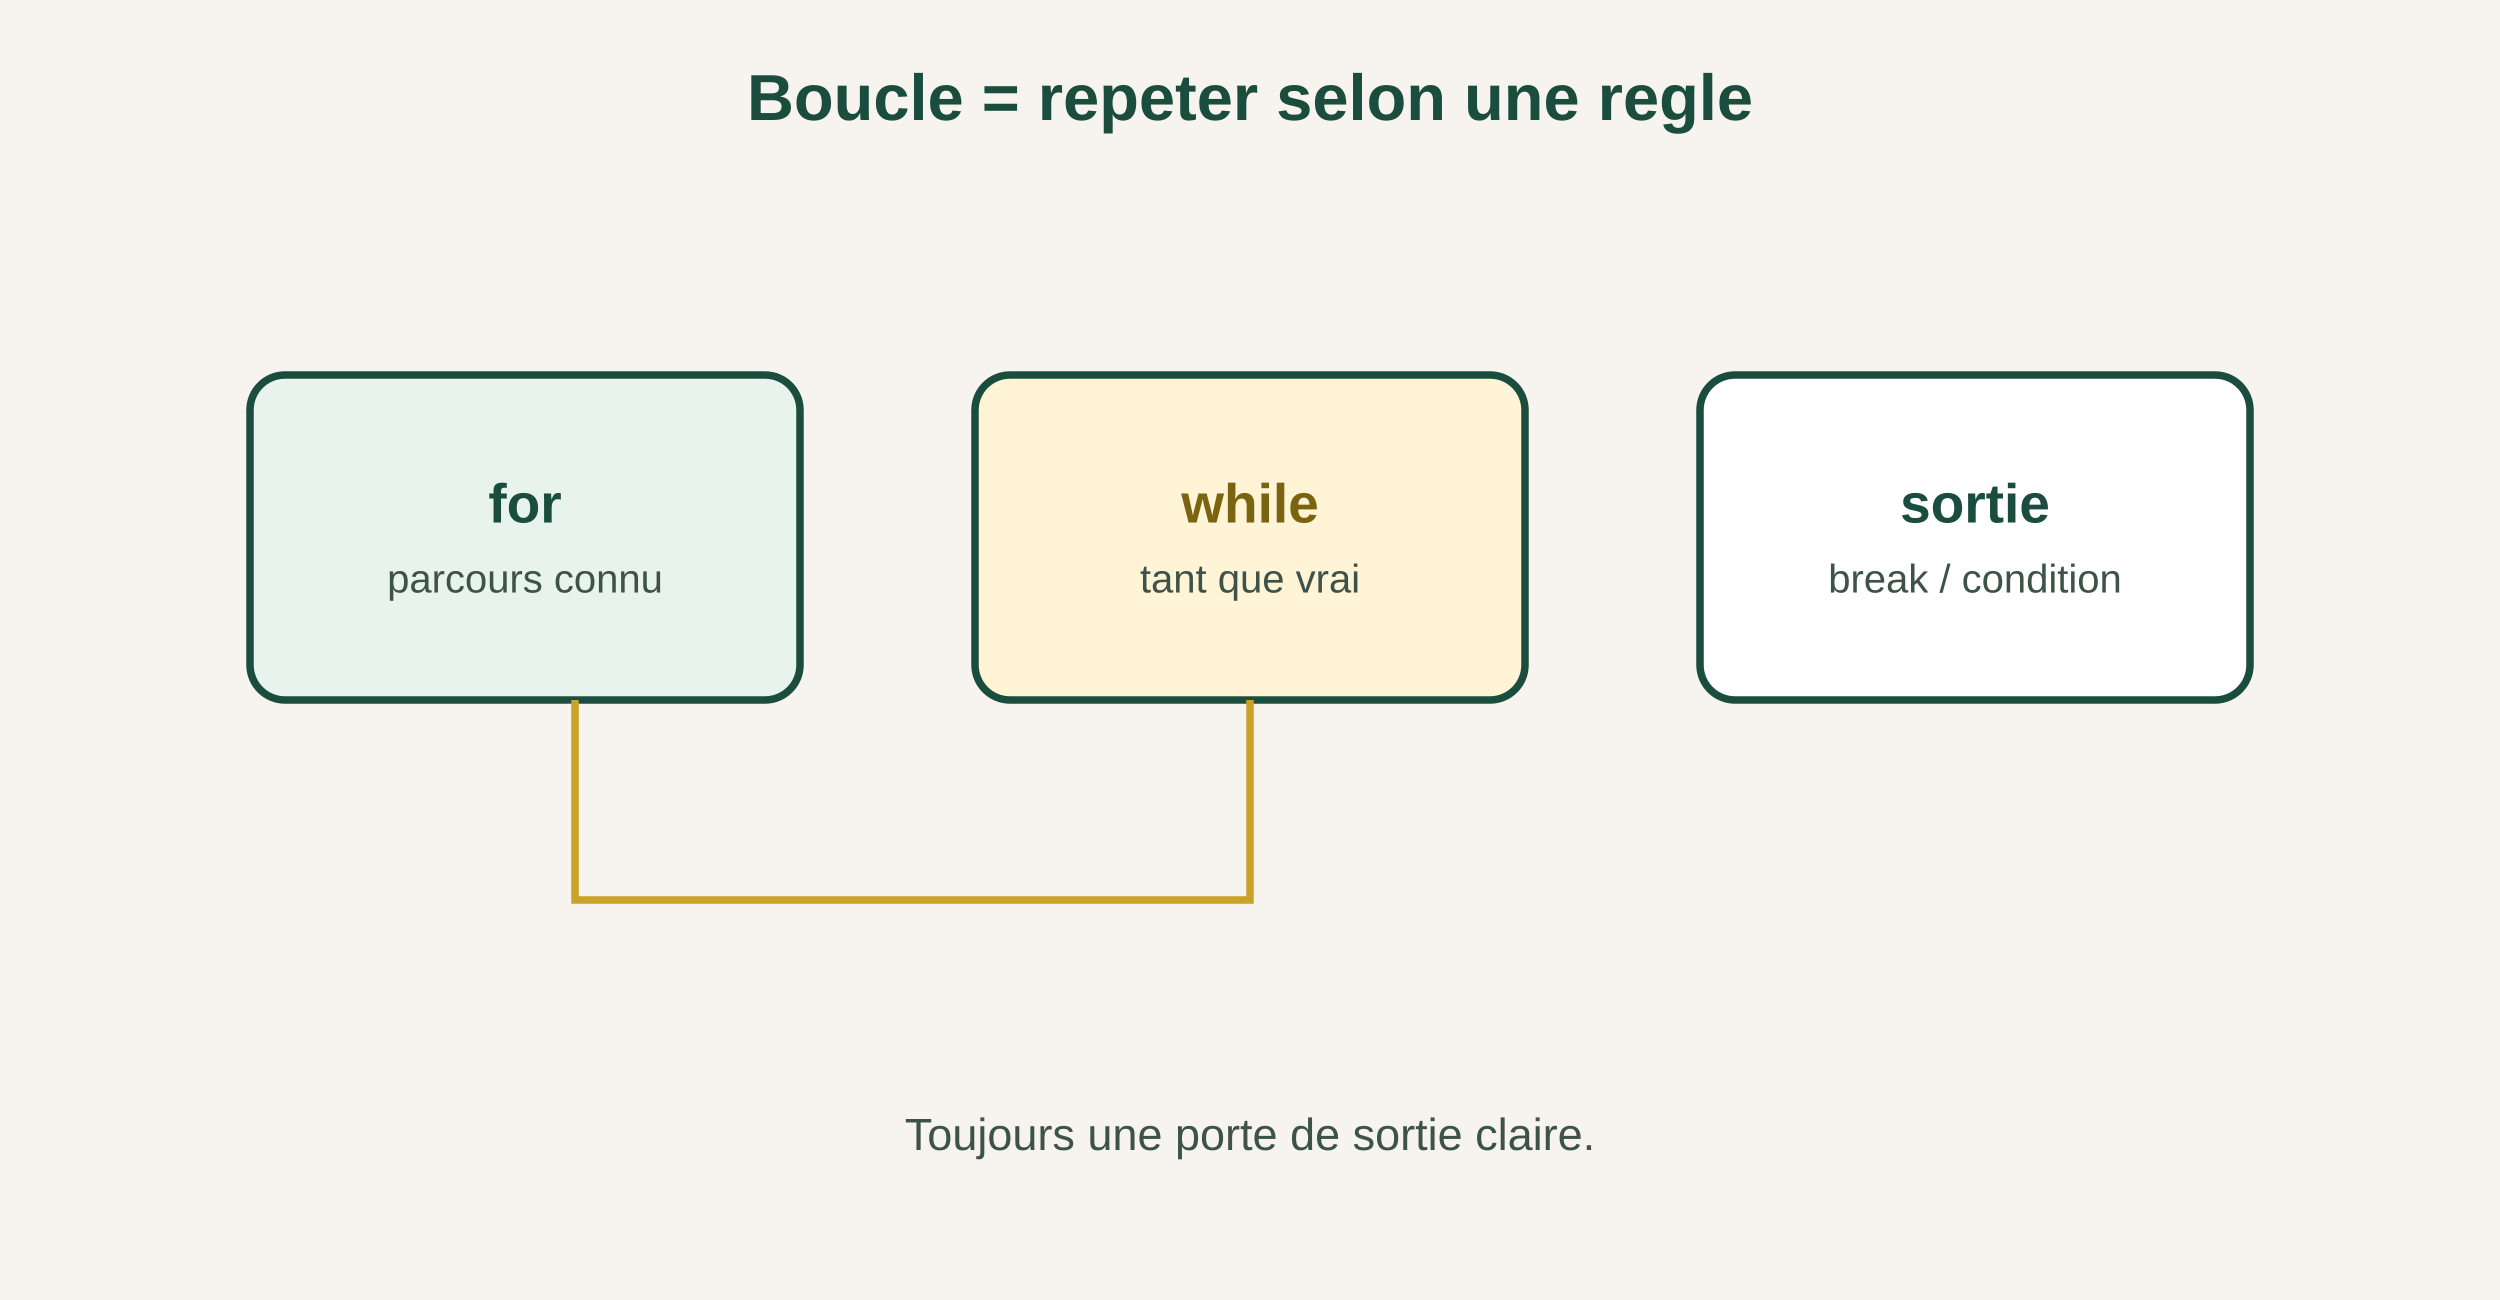
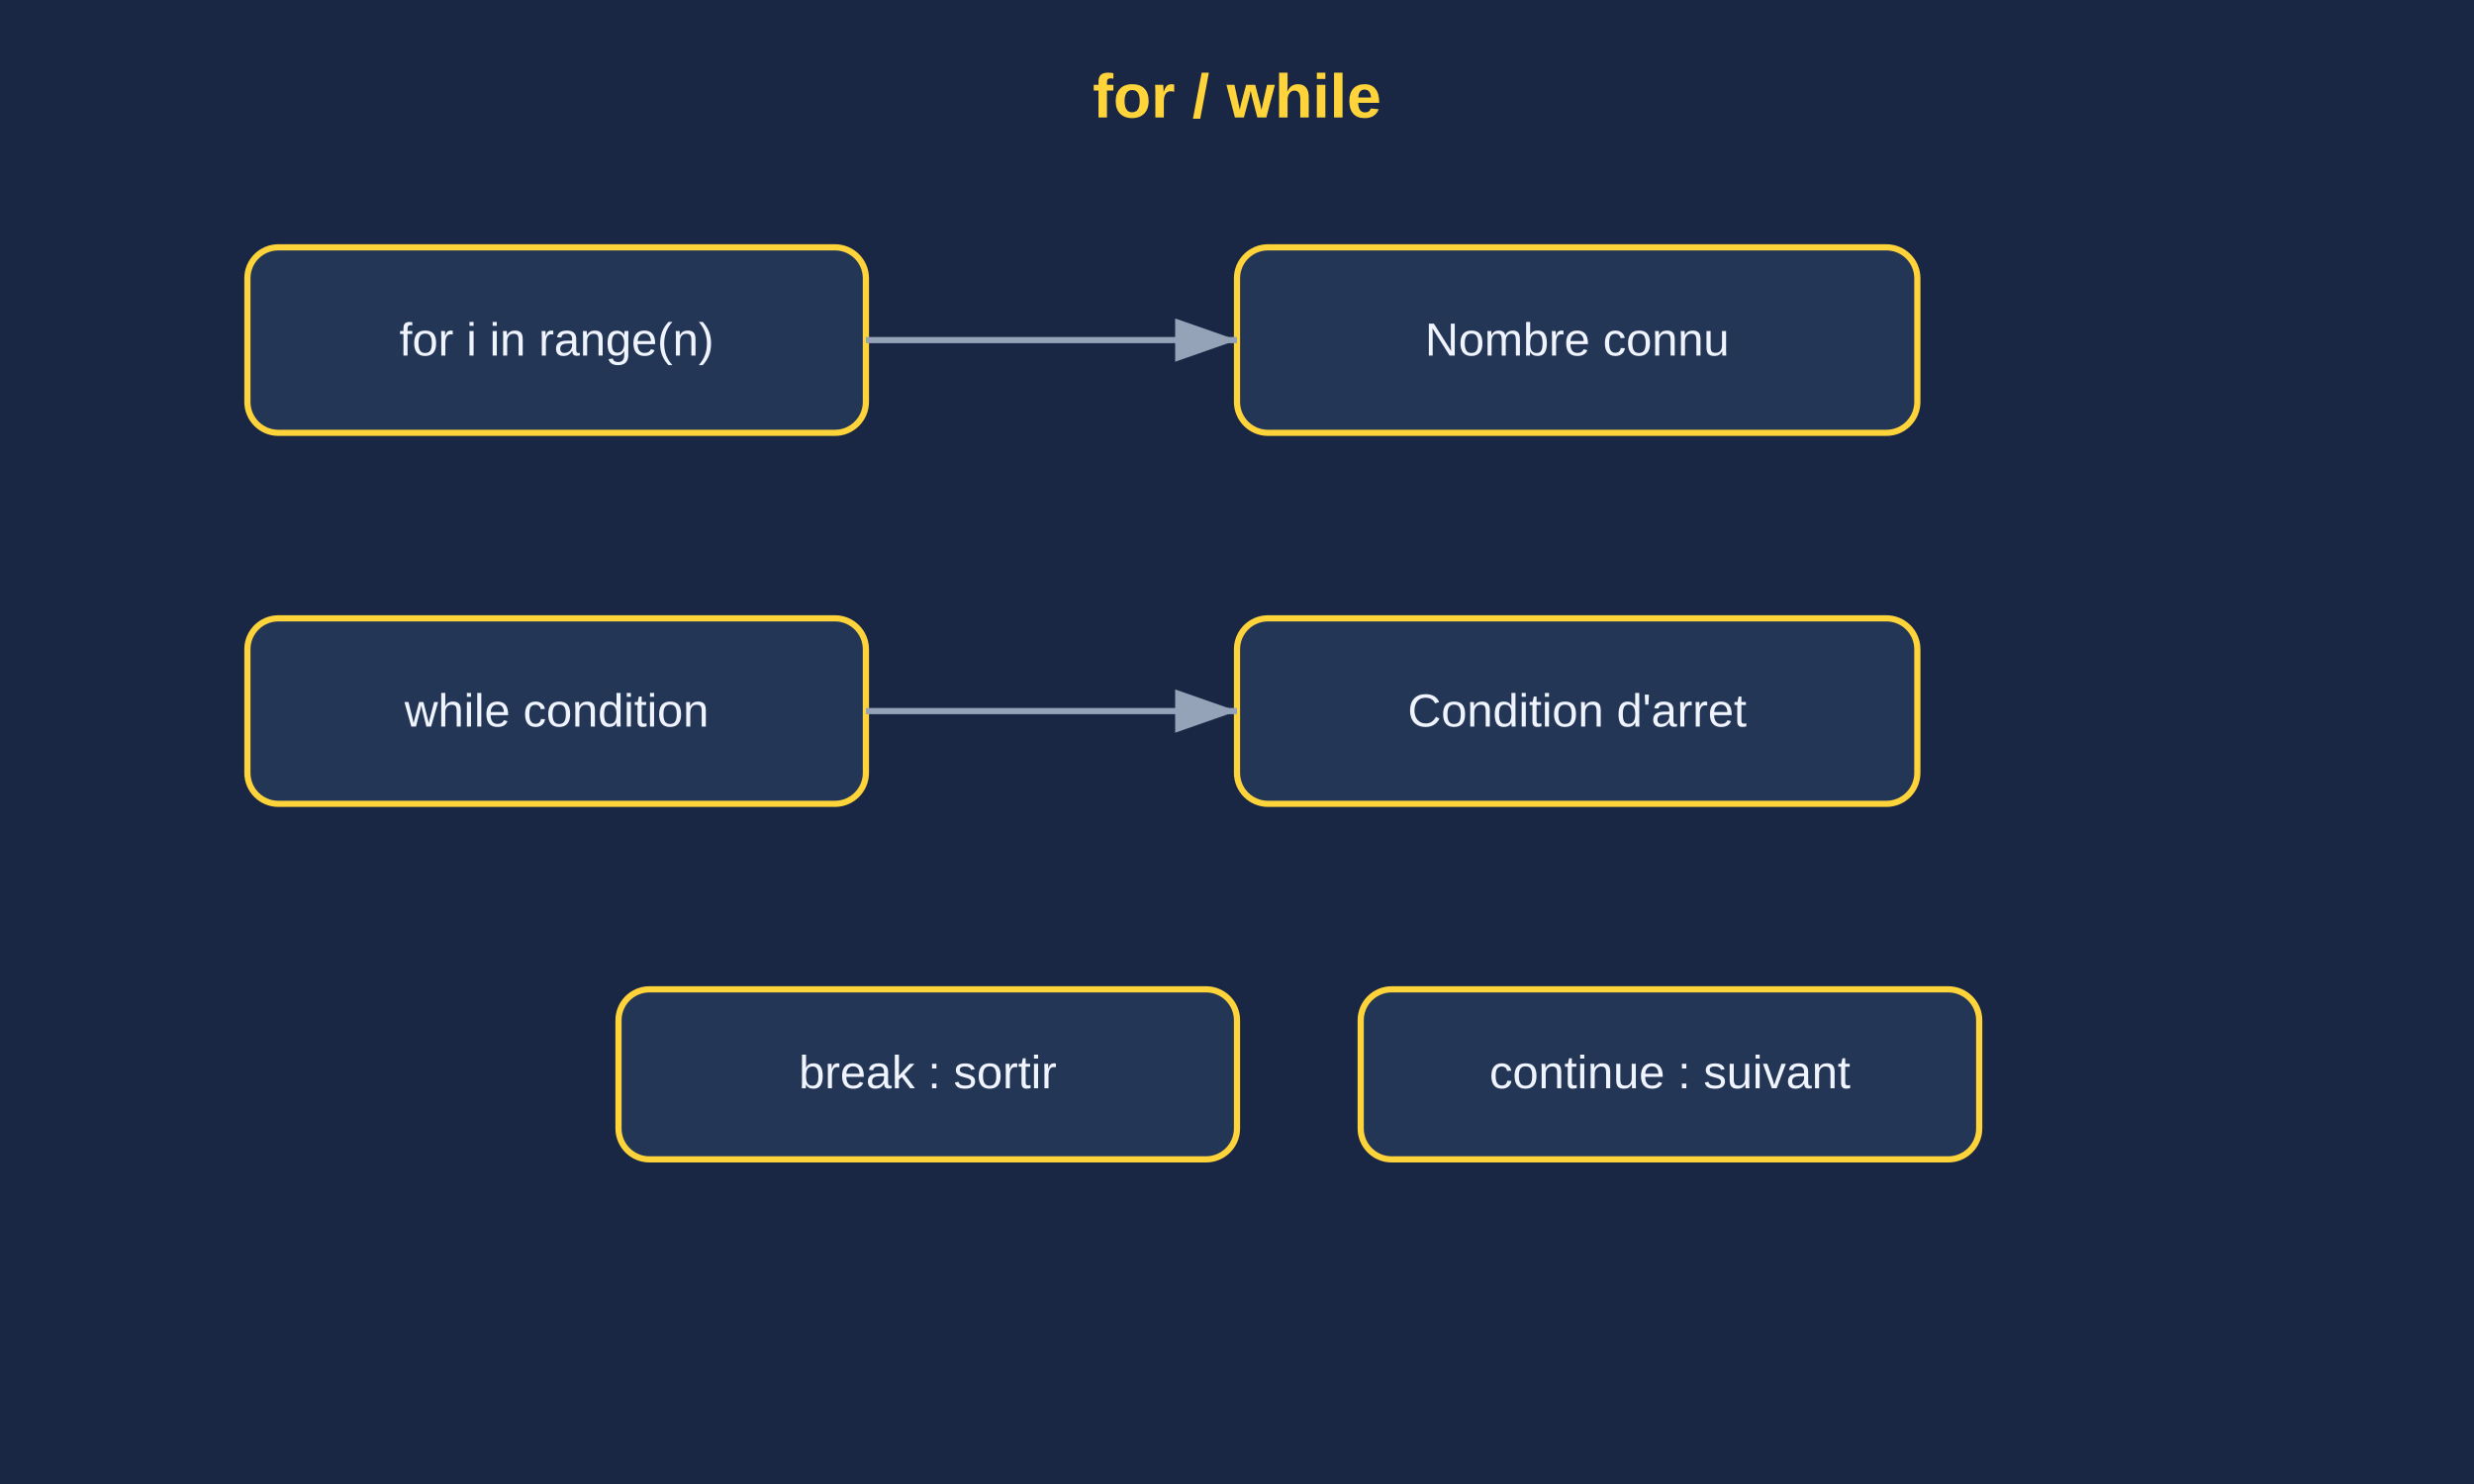
- <svg xmlns="http://www.w3.org/2000/svg" width="1000" height="520" viewBox="0 0 1000 520">
-   <rect width="1000" height="520" fill="#f7f4ef" />
-   <text x="500" y="48" text-anchor="middle" font-family="Segoe UI, Arial, sans-serif" font-size="26" fill="#1a4d3e" font-weight="700">Boucle = repeter selon une regle</text>
+ <svg xmlns="http://www.w3.org/2000/svg" viewBox="0 0 800 480">
+   <rect width="800" height="480" fill="#1a2744" />
  <defs>
-     <marker id="arr" markerWidth="10" markerHeight="10" refX="8" refY="3" orient="auto">
-       <path d="M0,0 L8,3 L0,6 Z" fill="#1a4d3e" />
+     <marker id="arr" markerWidth="10" markerHeight="7" refX="10" refY="3.5" orient="auto">
+       <polygon points="0 0, 10 3.5, 0 7" fill="#94a3b8" />
    </marker>
  </defs>
-   <rect x="100" y="150" width="220" height="130" rx="14" fill="#e8f3ee" stroke="#1a4d3e" stroke-width="3" />
-   <text x="210" y="209" text-anchor="middle" font-family="Segoe UI, Arial, sans-serif" font-size="22" fill="#1a4d3e" font-weight="700">for</text>
-   <text x="210" y="237" text-anchor="middle" font-family="Segoe UI, Arial, sans-serif" font-size="16" fill="#3d5248" font-weight="400">parcours connu</text>
-   <rect x="390" y="150" width="220" height="130" rx="14" fill="#fff4d6" stroke="#1a4d3e" stroke-width="3" />
-   <text x="500" y="209" text-anchor="middle" font-family="Segoe UI, Arial, sans-serif" font-size="22" fill="#7a6410" font-weight="700">while</text>
-   <text x="500" y="237" text-anchor="middle" font-family="Segoe UI, Arial, sans-serif" font-size="16" fill="#3d5248" font-weight="400">tant que vrai</text>
-   <rect x="680" y="150" width="220" height="130" rx="14" fill="#ffffff" stroke="#1a4d3e" stroke-width="3" />
-   <text x="790" y="209" text-anchor="middle" font-family="Segoe UI, Arial, sans-serif" font-size="22" fill="#1a4d3e" font-weight="700">sortie</text>
-   <text x="790" y="237" text-anchor="middle" font-family="Segoe UI, Arial, sans-serif" font-size="16" fill="#3d5248" font-weight="400">break / condition</text>
-   <path d="M500 280 L500 360 L230 360 L230 280" stroke="#c9a227" stroke-width="3" fill="none" />
-   <text x="500" y="460" text-anchor="middle" font-family="Segoe UI, Arial, sans-serif" font-size="18" fill="#3d5248" font-weight="400">Toujours une porte de sortie claire.</text>
+   <text x="400" y="38" text-anchor="middle" fill="#ffd43b" font-size="20" font-weight="bold" font-family="Arial">for / while</text>
+   <rect x="80" y="80" width="200" height="60" rx="10" fill="#243656" stroke="#ffd43b" stroke-width="2" />
+   <text x="180" y="115" text-anchor="middle" fill="#f0f4ff" font-size="15" font-family="Arial">for i in range(n)</text>
+   <rect x="80" y="200" width="200" height="60" rx="10" fill="#243656" stroke="#ffd43b" stroke-width="2" />
+   <text x="180" y="235" text-anchor="middle" fill="#f0f4ff" font-size="15" font-family="Arial">while condition</text>
+   <rect x="400" y="80" width="220" height="60" rx="10" fill="#243656" stroke="#ffd43b" stroke-width="2" />
+   <text x="510" y="115" text-anchor="middle" fill="#f0f4ff" font-size="15" font-family="Arial">Nombre connu</text>
+   <rect x="400" y="200" width="220" height="60" rx="10" fill="#243656" stroke="#ffd43b" stroke-width="2" />
+   <text x="510" y="235" text-anchor="middle" fill="#f0f4ff" font-size="15" font-family="Arial">Condition d'arret</text>
+   <line x1="280" y1="110" x2="400" y2="110" stroke="#94a3b8" stroke-width="2" marker-end="url(#arr)" />
+   <line x1="280" y1="230" x2="400" y2="230" stroke="#94a3b8" stroke-width="2" marker-end="url(#arr)" />
+   <rect x="200" y="320" width="200" height="55" rx="10" fill="#243656" stroke="#ffd43b" stroke-width="2" />
+   <text x="300" y="352" text-anchor="middle" fill="#f0f4ff" font-size="15" font-family="Arial">break : sortir</text>
+   <rect x="440" y="320" width="200" height="55" rx="10" fill="#243656" stroke="#ffd43b" stroke-width="2" />
+   <text x="540" y="352" text-anchor="middle" fill="#f0f4ff" font-size="15" font-family="Arial">continue : suivant</text>
</svg>
